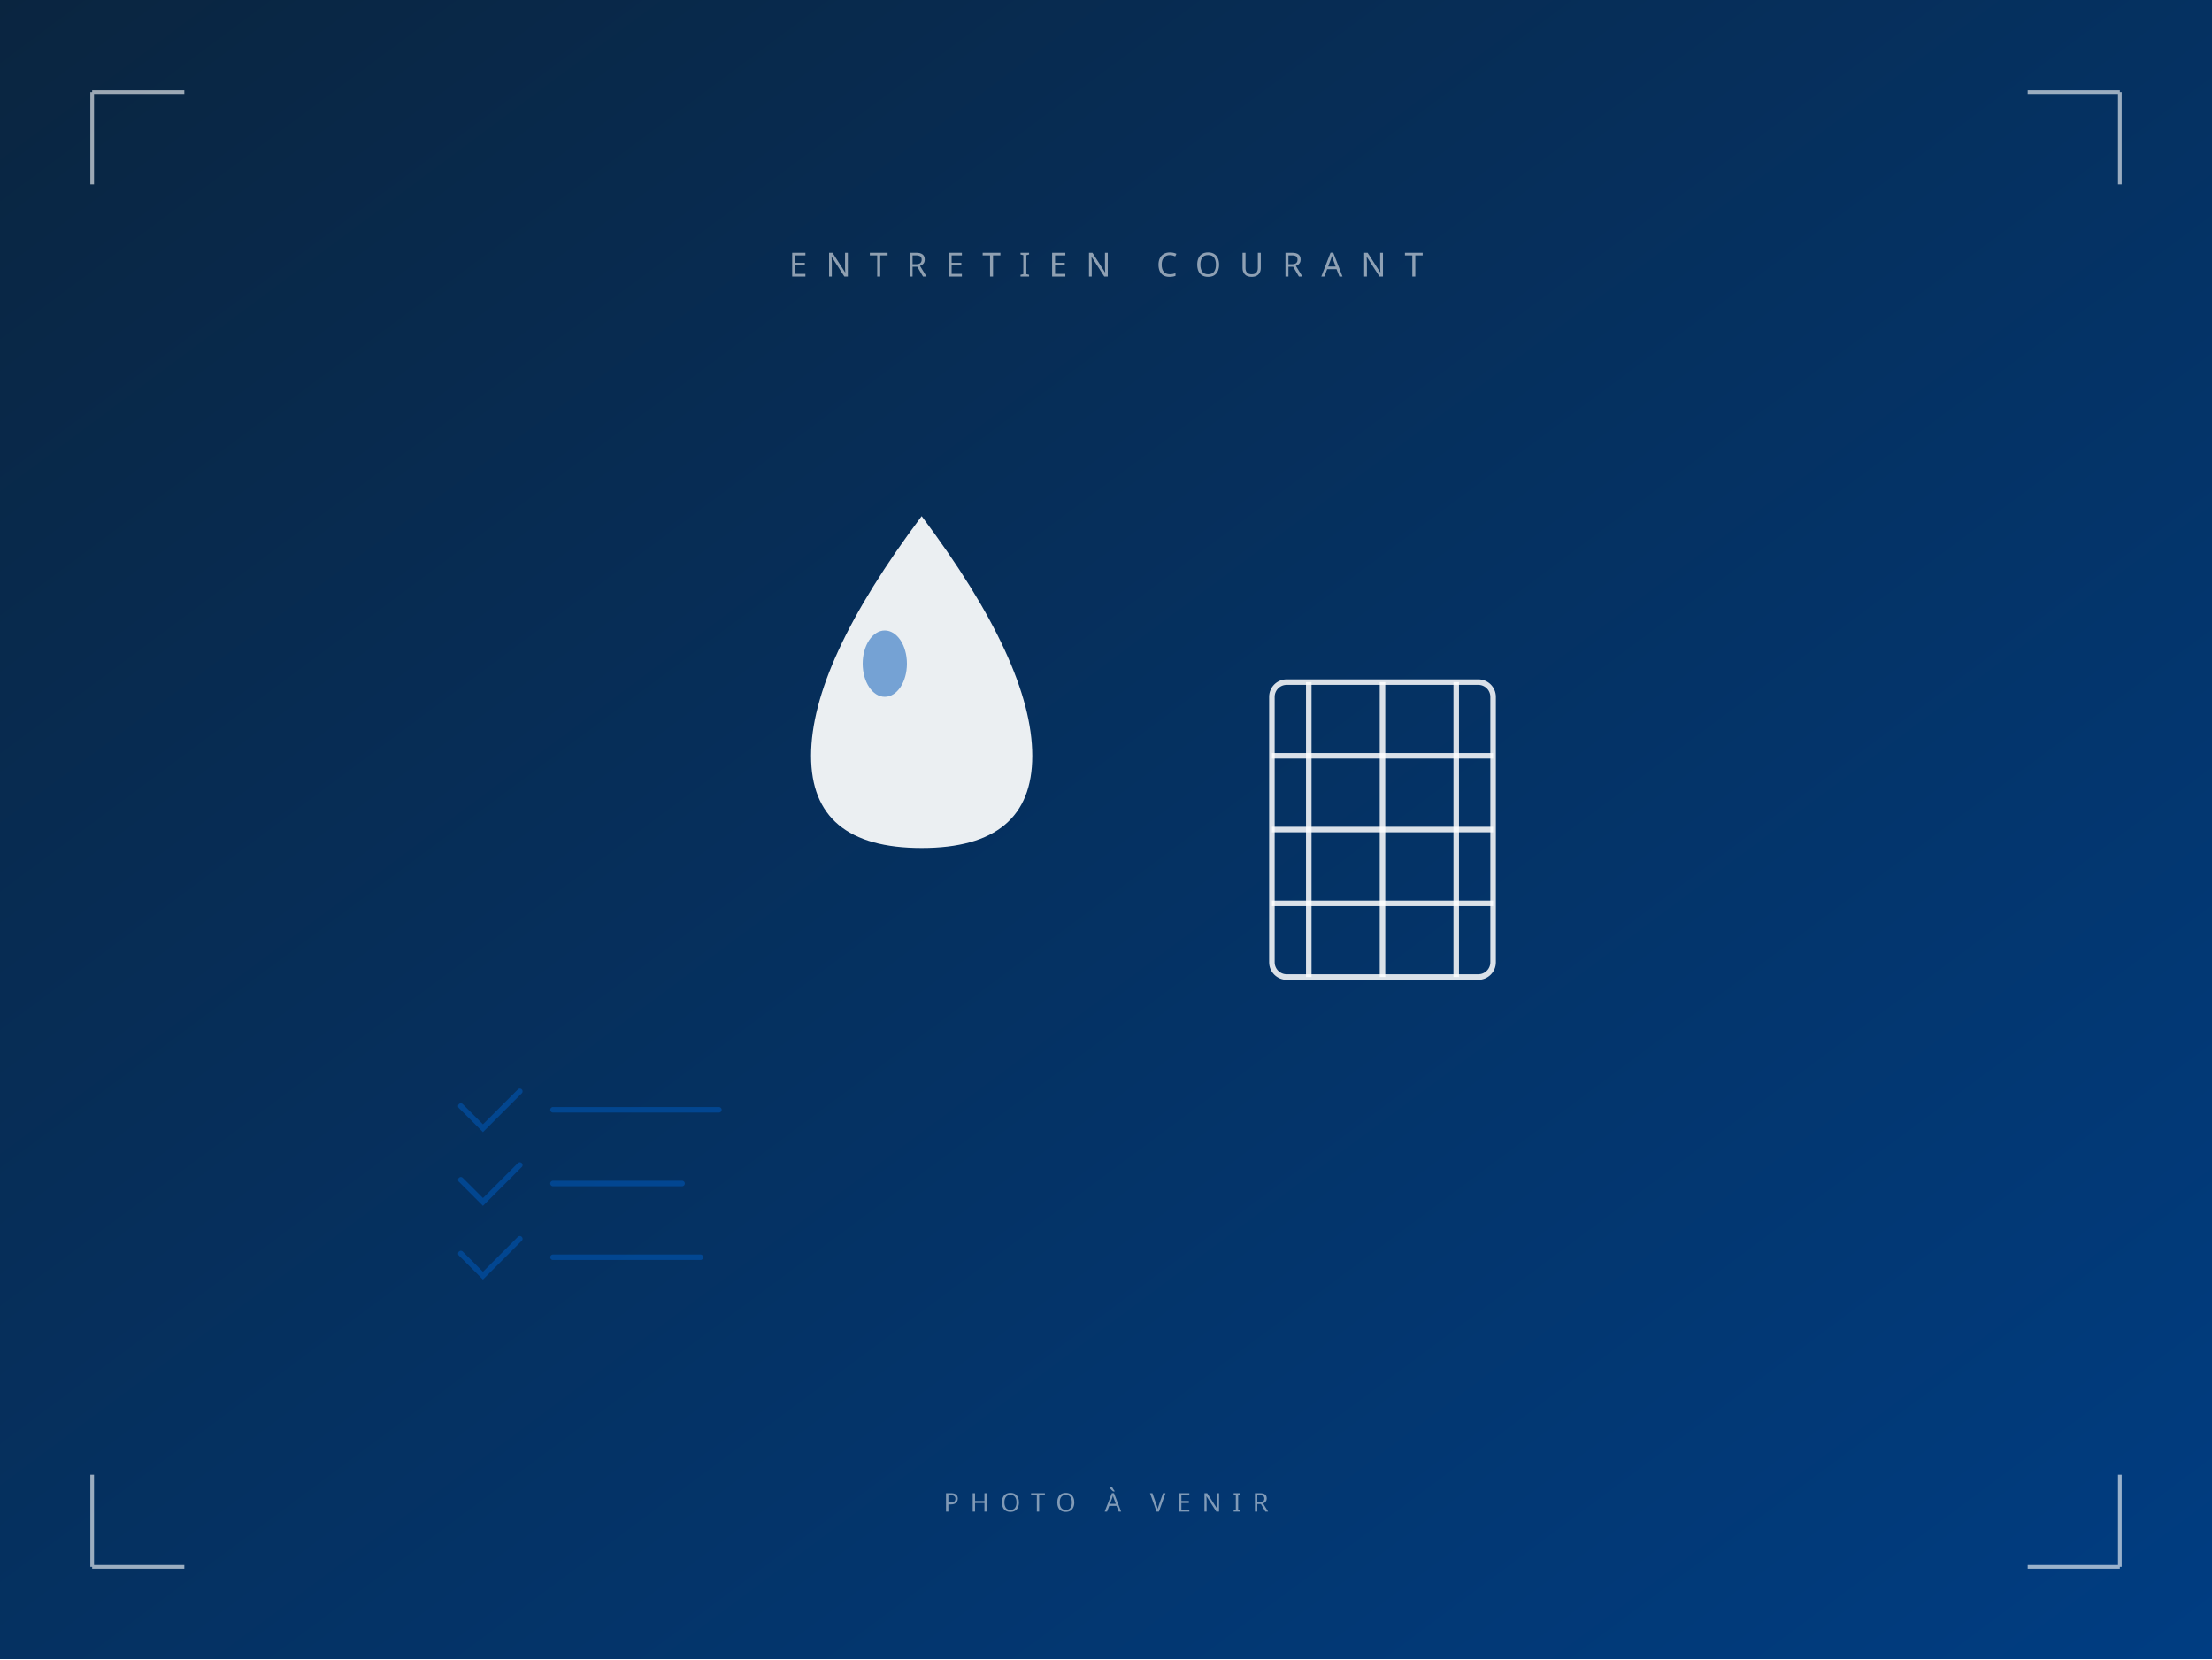
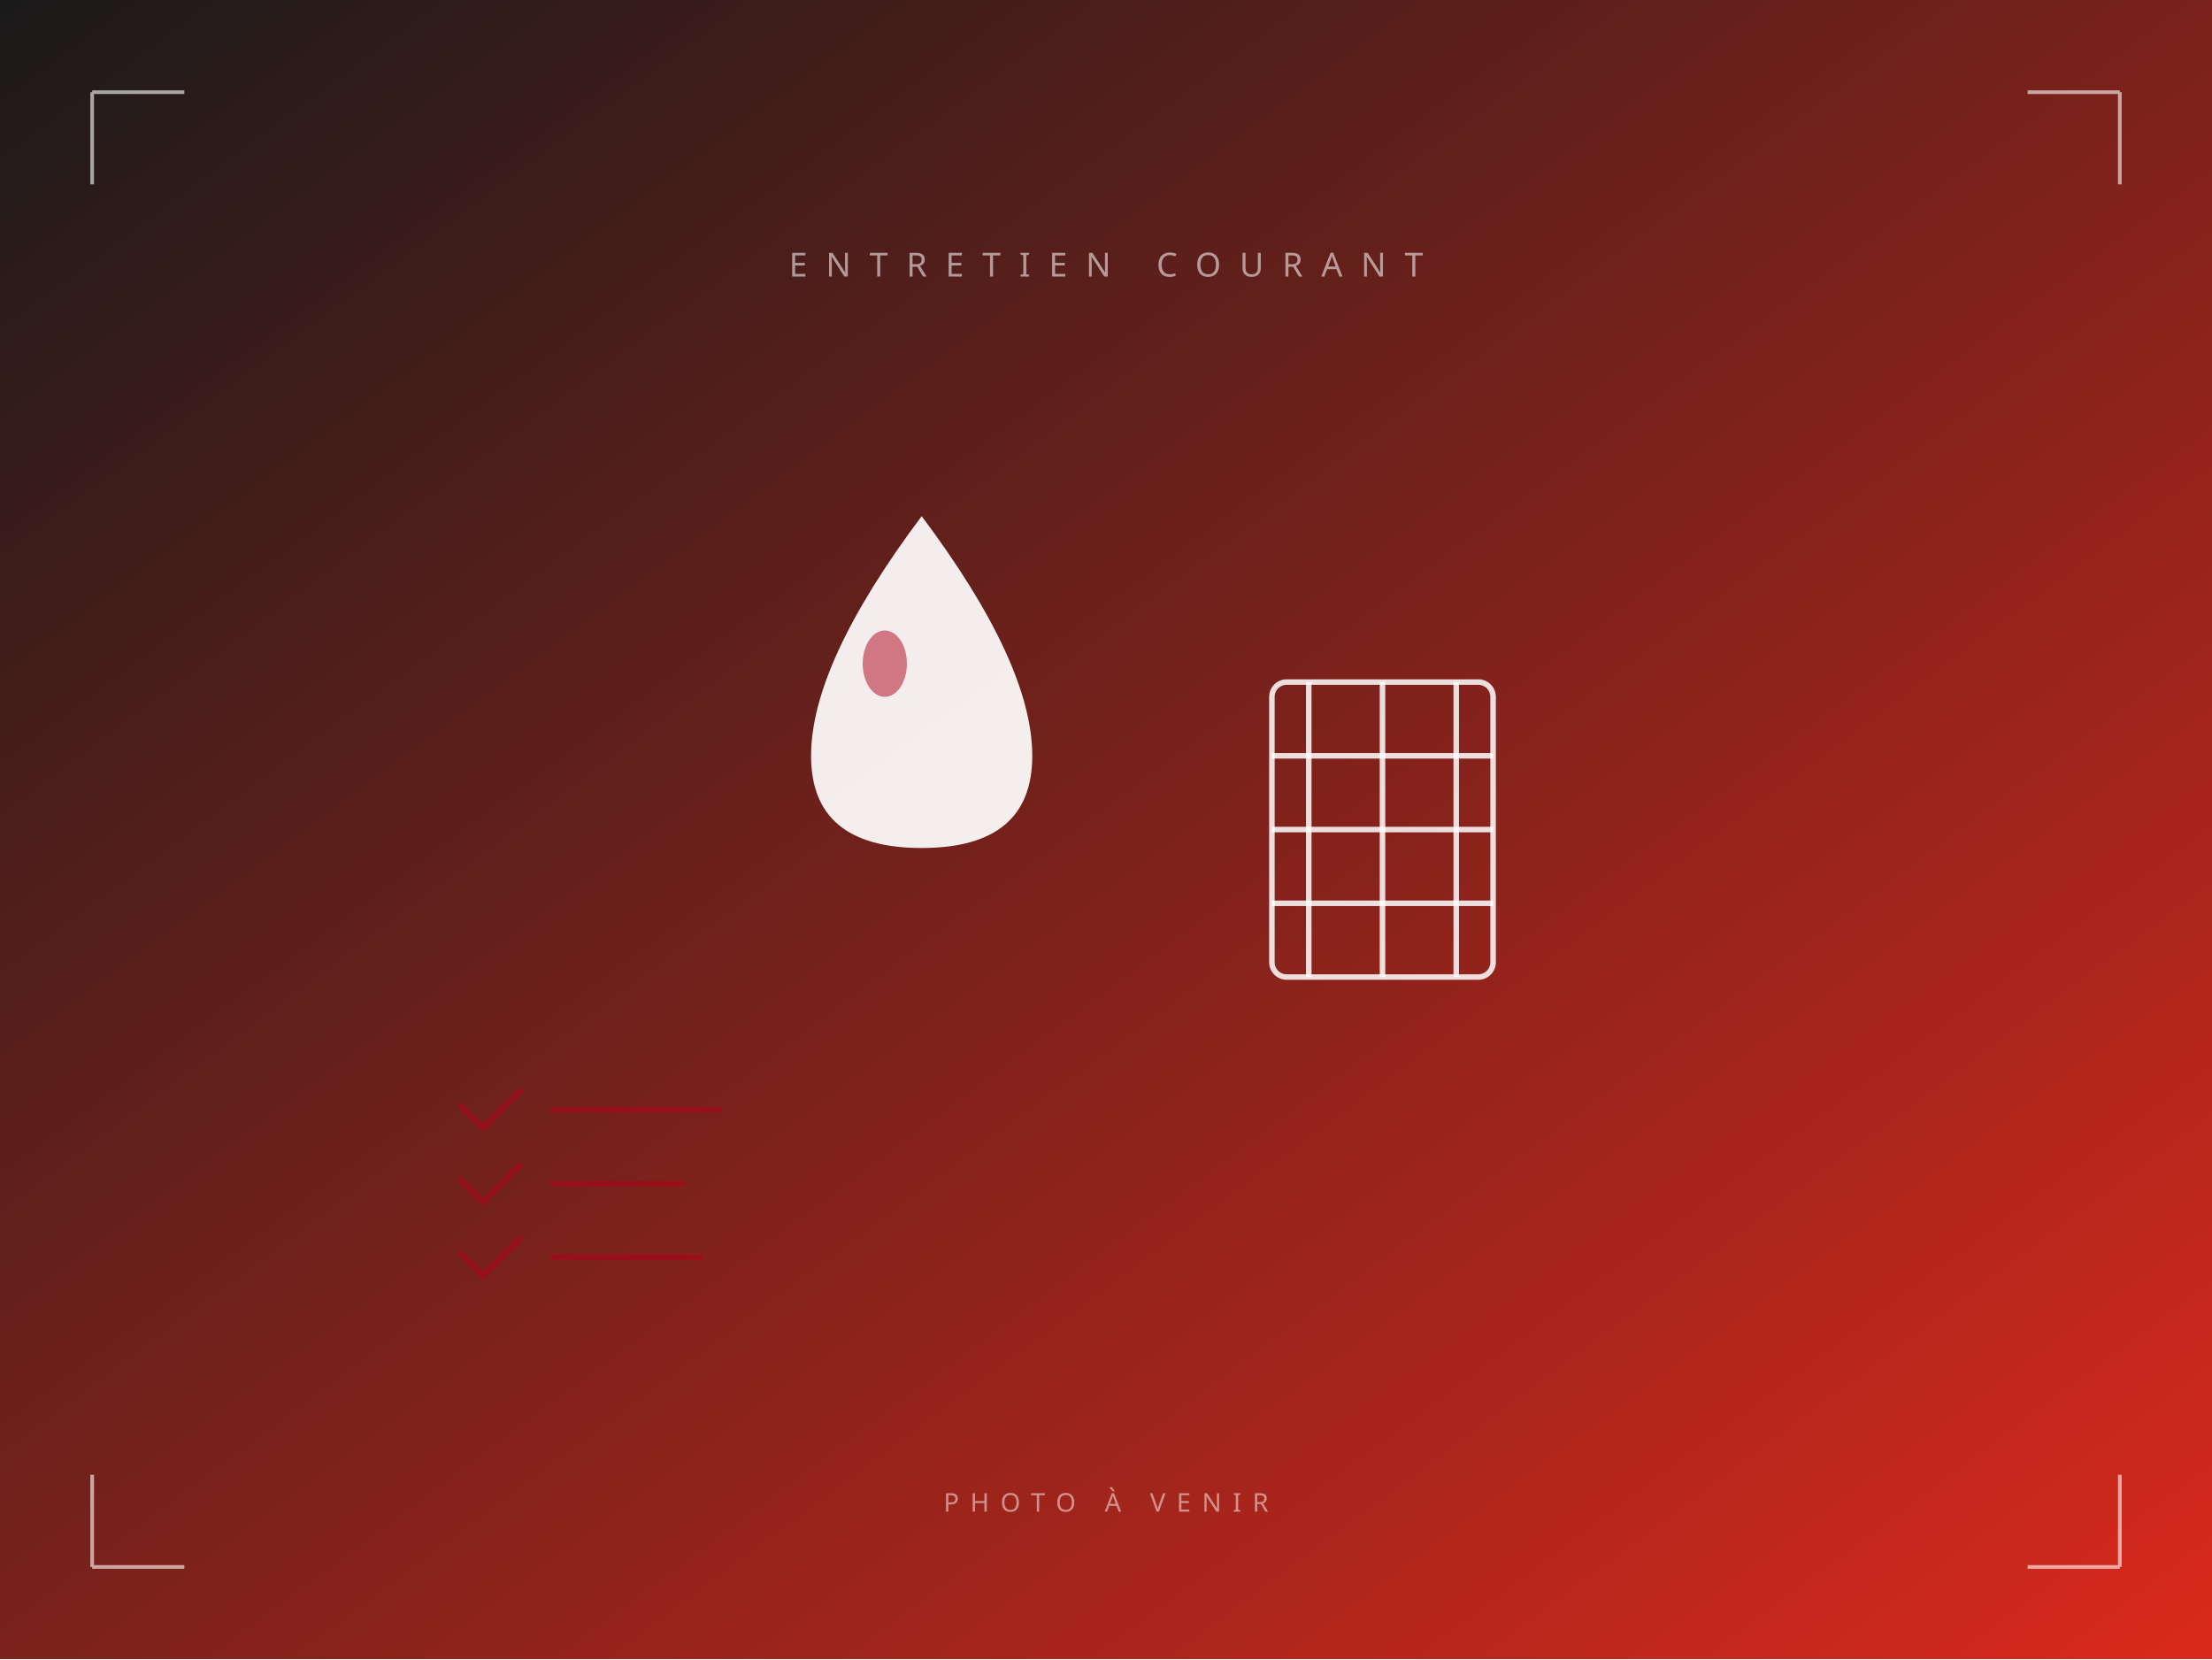
<svg xmlns="http://www.w3.org/2000/svg" viewBox="0 0 1200 900" preserveAspectRatio="xMidYMid slice">
  <defs>
    <linearGradient id="bg" x1="0%" y1="0%" x2="100%" y2="100%">
-       <stop offset="0%" stop-color="#0A2540" />
-       <stop offset="100%" stop-color="#003D82" />
+       <stop offset="0%" stop-color="#1A1A1A" />
+       <stop offset="100%" stop-color="#DA291C" />
    </linearGradient>
  </defs>
  <rect width="1200" height="900" fill="url(#bg)" />
  <g transform="translate(500, 380)" fill="rgba(255,255,255,0.92)">
    <path d="M 0 -100 Q 60 -20 60 30 Q 60 80 0 80 Q -60 80 -60 30 Q -60 -20 0 -100 Z" />
-     <ellipse cx="-20" cy="-20" rx="12" ry="18" fill="rgba(0,87,183,0.5)" />
+     <ellipse cx="-20" cy="-20" rx="12" ry="18" fill="rgba(176,0,26,0.5)" />
  </g>
  <g transform="translate(750, 450)" stroke="rgba(255,255,255,0.85)" stroke-width="3" fill="none">
    <rect x="-60" y="-80" width="120" height="160" rx="8" />
    <line x1="-60" y1="-40" x2="60" y2="-40" />
    <line x1="-60" y1="0" x2="60" y2="0" />
    <line x1="-60" y1="40" x2="60" y2="40" />
    <line x1="-40" y1="-80" x2="-40" y2="80" />
    <line x1="0" y1="-80" x2="0" y2="80" />
    <line x1="40" y1="-80" x2="40" y2="80" />
  </g>
-   <g transform="translate(250, 600)" stroke="rgba(0,87,183,0.55)" stroke-width="3" fill="none" stroke-linecap="round">
+   <g transform="translate(250, 600)" stroke="rgba(176,0,26,0.55)" stroke-width="3" fill="none" stroke-linecap="round">
    <path d="M 0 0 L 12 12 L 32 -8" />
    <line x1="50" y1="2" x2="140" y2="2" />
    <path d="M 0 40 L 12 52 L 32 32" />
    <line x1="50" y1="42" x2="120" y2="42" />
    <path d="M 0 80 L 12 92 L 32 72" />
    <line x1="50" y1="82" x2="130" y2="82" />
  </g>
  <g stroke="rgba(255,255,255,0.6)" stroke-width="2" fill="none">
    <path d="M 50 50 L 50 100 M 50 50 L 100 50" />
    <path d="M 1150 50 L 1150 100 M 1150 50 L 1100 50" />
    <path d="M 50 850 L 50 800 M 50 850 L 100 850" />
    <path d="M 1150 850 L 1150 800 M 1150 850 L 1100 850" />
  </g>
  <text x="600" y="150" text-anchor="middle" font-family="'Outfit',system-ui,sans-serif" font-size="18" font-weight="500" letter-spacing="10" fill="rgba(255,255,255,0.55)">ENTRETIEN COURANT</text>
  <text x="600" y="820" text-anchor="middle" font-family="'Outfit',system-ui,sans-serif" font-size="14" font-weight="300" letter-spacing="6" fill="rgba(255,255,255,0.5)">PHOTO À VENIR</text>
</svg>
